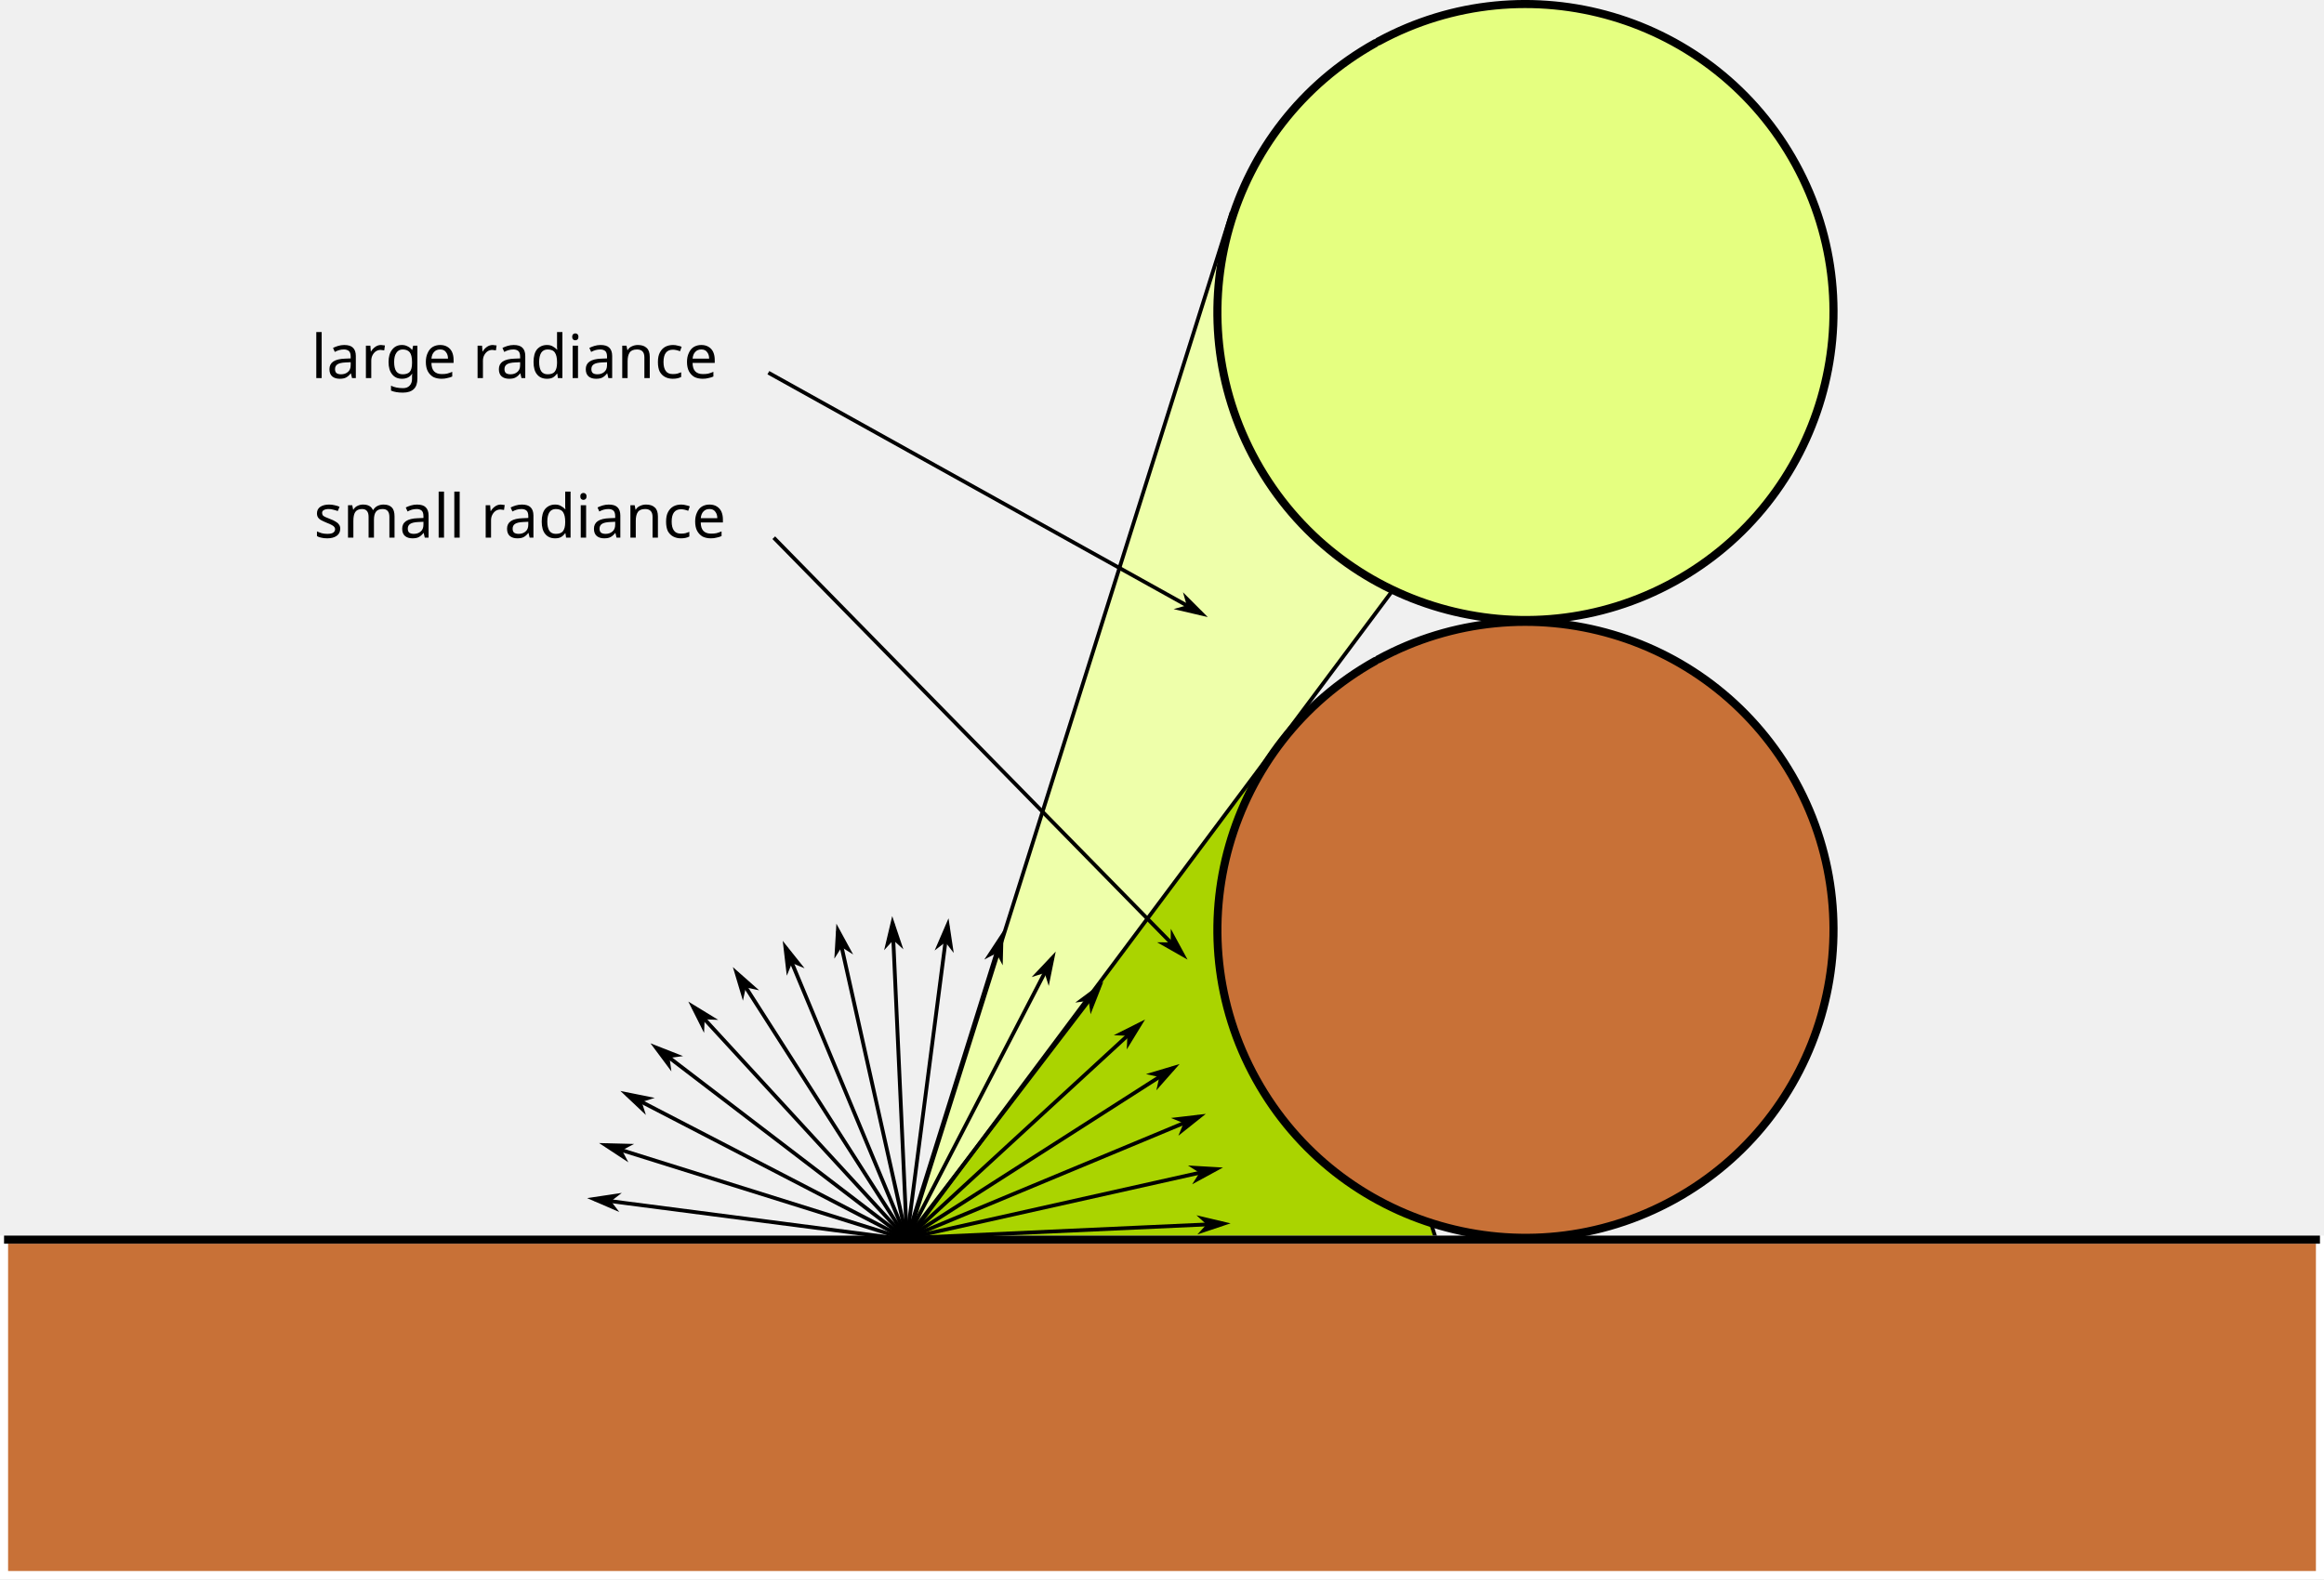
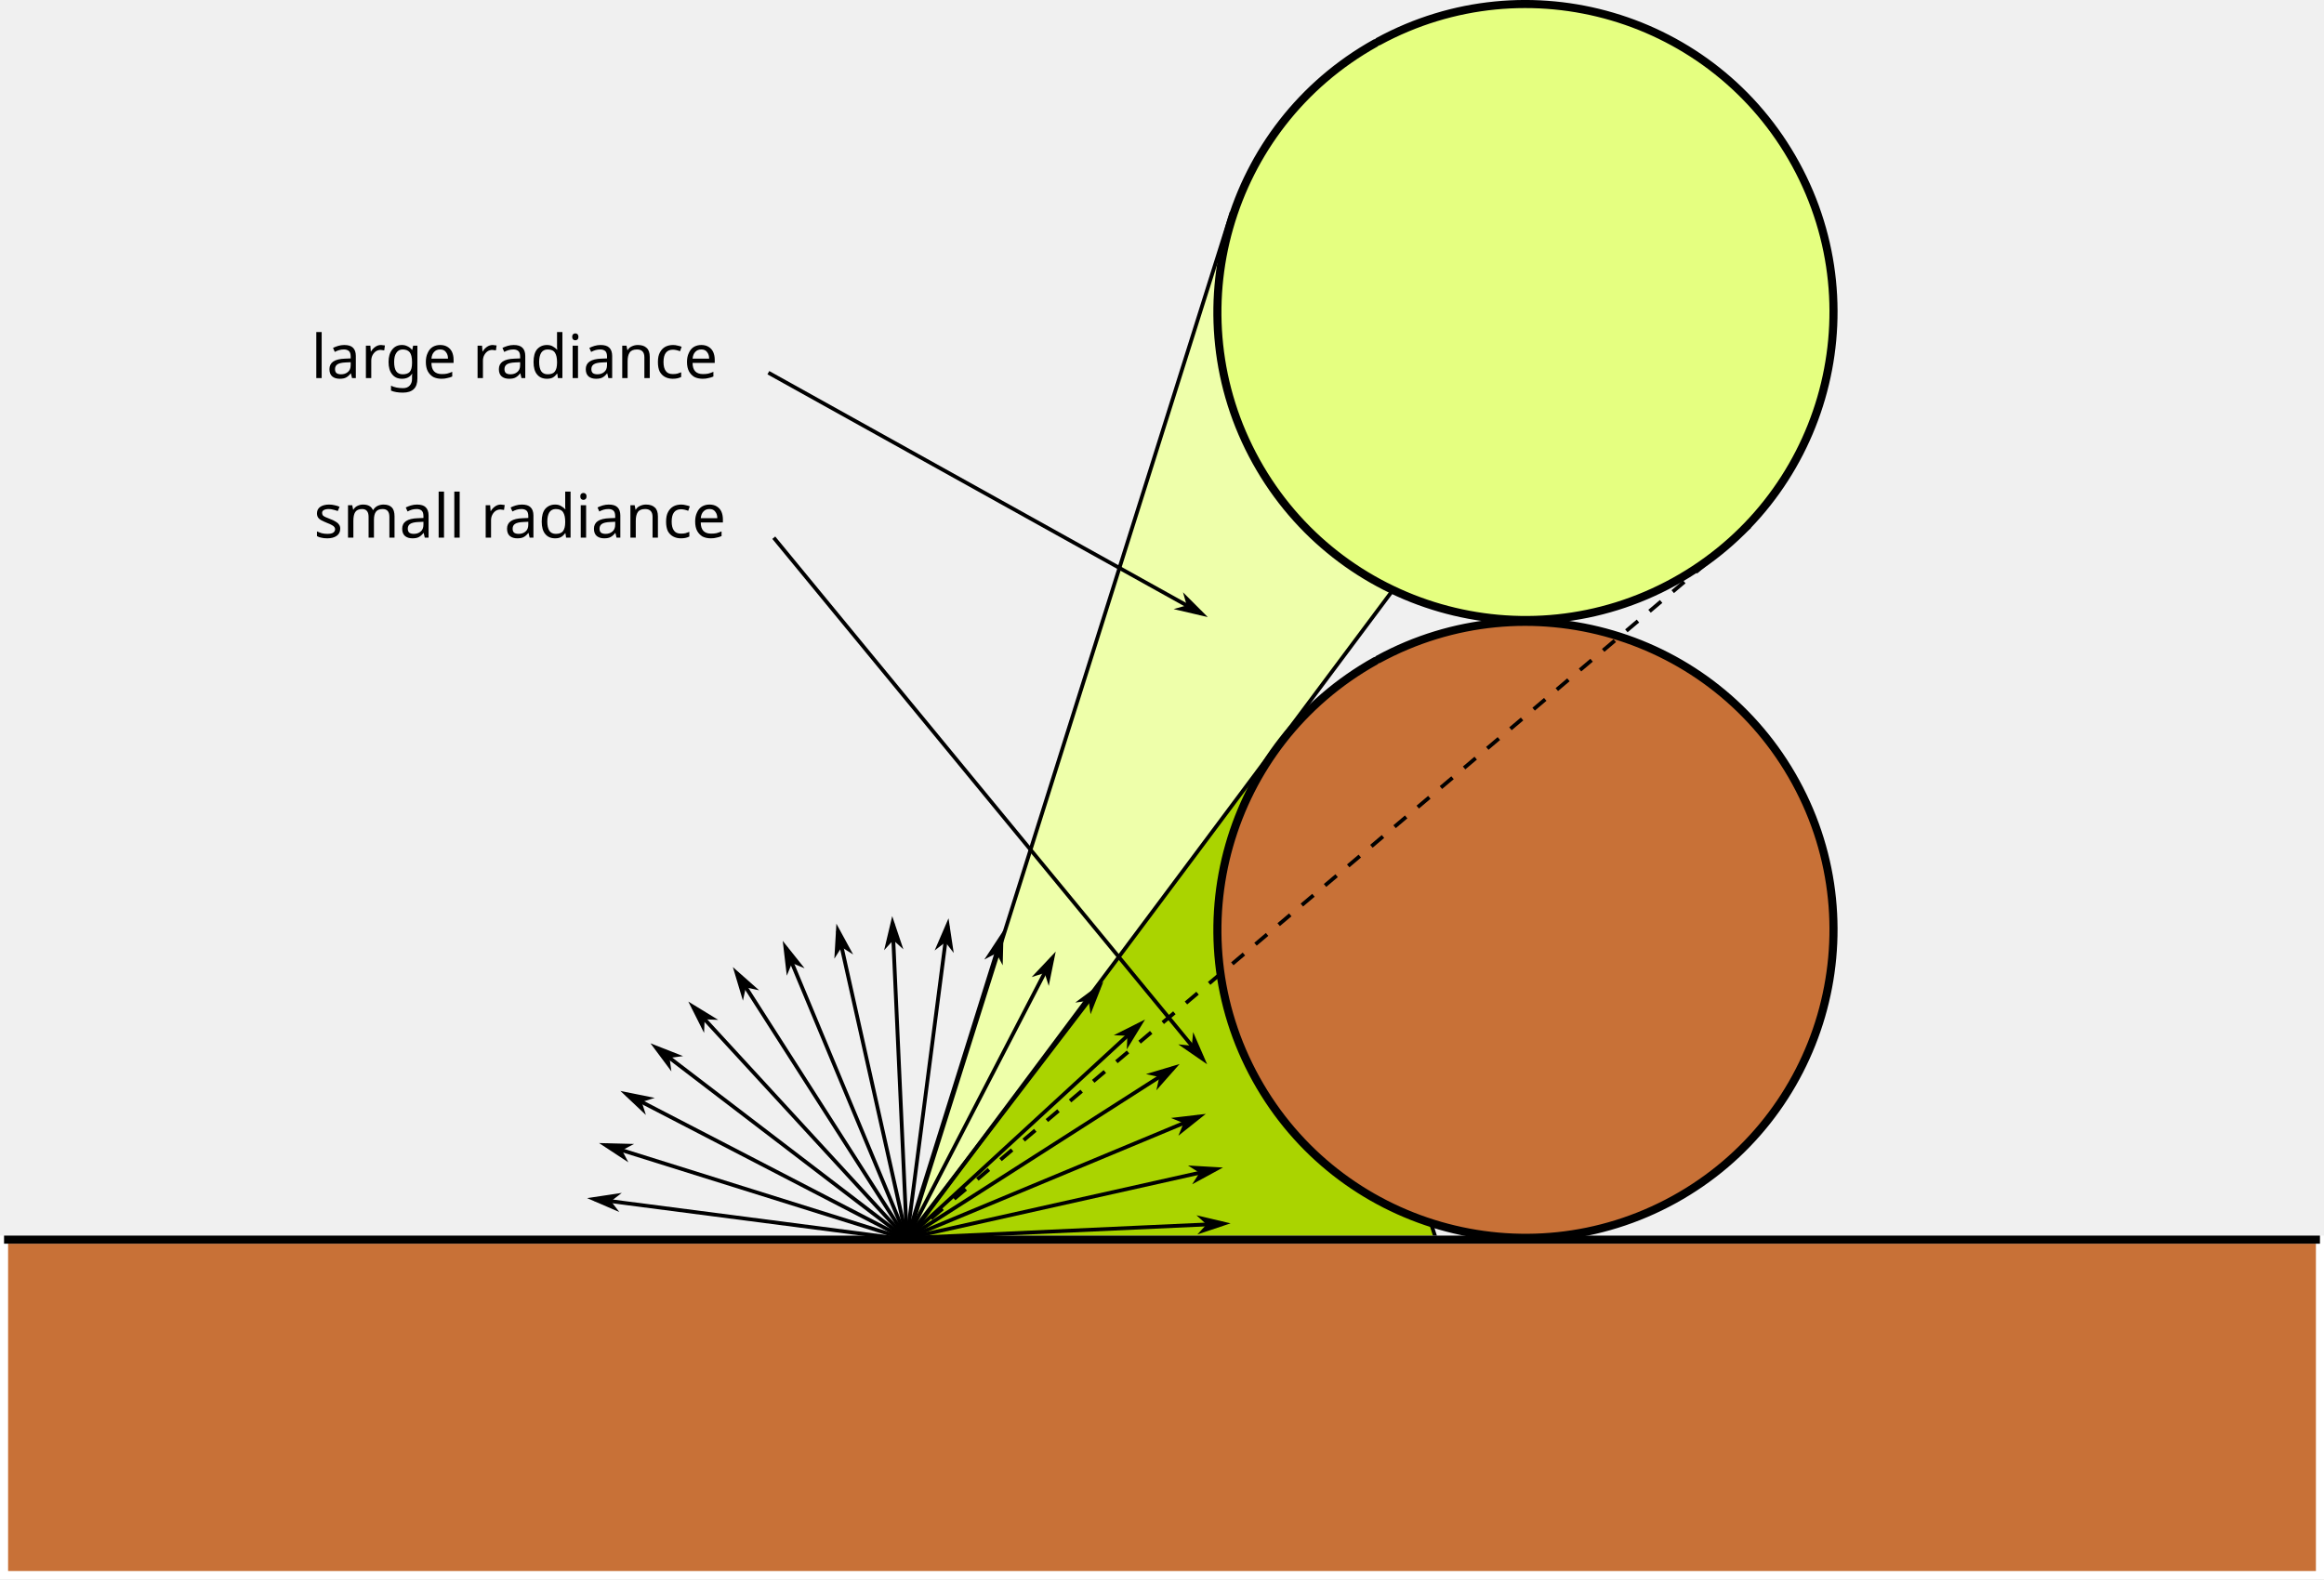
<svg xmlns="http://www.w3.org/2000/svg" height="110.328mm" viewBox="0 0 162.339 110.328" width="162.339mm">
  <marker id="a" orient="auto" overflow="visible" refX="0" refY="0">
    <path d="m0 0 5-5-17.5 5 17.5 5z" fill-rule="evenodd" stroke="#000" stroke-width="1pt" transform="matrix(-.4 0 0 -.4 -4 0)" />
  </marker>
  <marker id="b" orient="auto" overflow="visible" refX="0" refY="0">
    <path d="m0 0 5-5-17.5 5 17.5 5z" fill-rule="evenodd" stroke="#000" stroke-width="1pt" transform="matrix(-.4 0 0 -.4 -4 0)" />
  </marker>
  <marker id="c" orient="auto" overflow="visible" refX="0" refY="0">
    <path d="m0 0 5-5-17.5 5 17.5 5z" fill-rule="evenodd" stroke="#000" stroke-width="1pt" transform="matrix(-.4 0 0 -.4 -4 0)" />
  </marker>
  <marker id="d" orient="auto" overflow="visible" refX="0" refY="0">
    <path d="m0 0 5-5-17.5 5 17.5 5z" fill-rule="evenodd" stroke="#000" stroke-width="1pt" transform="matrix(-.4 0 0 -.4 -4 0)" />
  </marker>
  <marker id="e" orient="auto" overflow="visible" refX="0" refY="0">
    <path d="m0 0 5-5-17.5 5 17.5 5z" fill-rule="evenodd" stroke="#000" stroke-width="1pt" transform="matrix(-.4 0 0 -.4 -4 0)" />
  </marker>
  <marker id="f" orient="auto" overflow="visible" refX="0" refY="0">
    <path d="m0 0 5-5-17.5 5 17.5 5z" fill-rule="evenodd" stroke="#000" stroke-width="1pt" transform="matrix(-.4 0 0 -.4 -4 0)" />
  </marker>
  <marker id="g" orient="auto" overflow="visible" refX="0" refY="0">
    <path d="m0 0 5-5-17.5 5 17.5 5z" fill-rule="evenodd" stroke="#000" stroke-width="1pt" transform="matrix(-.4 0 0 -.4 -4 0)" />
  </marker>
  <marker id="h" orient="auto" overflow="visible" refX="0" refY="0">
    <path d="m0 0 5-5-17.5 5 17.5 5z" fill-rule="evenodd" stroke="#000" stroke-width="1pt" transform="matrix(-.4 0 0 -.4 -4 0)" />
  </marker>
  <marker id="i" orient="auto" overflow="visible" refX="0" refY="0">
    <path d="m0 0 5-5-17.5 5 17.5 5z" fill-rule="evenodd" stroke="#000" stroke-width="1pt" transform="matrix(-.4 0 0 -.4 -4 0)" />
  </marker>
  <marker id="j" orient="auto" overflow="visible" refX="0" refY="0">
    <path d="m0 0 5-5-17.5 5 17.5 5z" fill-rule="evenodd" stroke="#000" stroke-width="1pt" transform="matrix(-.4 0 0 -.4 -4 0)" />
  </marker>
  <marker id="k" orient="auto" overflow="visible" refX="0" refY="0">
    <path d="m0 0 5-5-17.5 5 17.5 5z" fill-rule="evenodd" stroke="#000" stroke-width="1pt" transform="matrix(-.4 0 0 -.4 -4 0)" />
  </marker>
  <marker id="l" orient="auto" overflow="visible" refX="0" refY="0">
    <path d="m0 0 5-5-17.5 5 17.5 5z" fill-rule="evenodd" stroke="#000" stroke-width="1pt" transform="matrix(-.4 0 0 -.4 -4 0)" />
  </marker>
  <marker id="m" orient="auto" overflow="visible" refX="0" refY="0">
    <path d="m0 0 5-5-17.5 5 17.5 5z" fill-rule="evenodd" stroke="#000" stroke-width="1pt" transform="matrix(-.4 0 0 -.4 -4 0)" />
  </marker>
  <marker id="n" orient="auto" overflow="visible" refX="0" refY="0">
    <path d="m0 0 5-5-17.5 5 17.5 5z" fill-rule="evenodd" stroke="#000" stroke-width="1pt" transform="matrix(-.4 0 0 -.4 -4 0)" />
  </marker>
  <marker id="o" orient="auto" overflow="visible" refX="0" refY="0">
    <path d="m0 0 5-5-17.5 5 17.5 5z" fill-rule="evenodd" stroke="#000" stroke-width="1pt" transform="matrix(-.4 0 0 -.4 -4 0)" />
  </marker>
  <marker id="p" orient="auto" overflow="visible" refX="0" refY="0">
    <path d="m0 0 5-5-17.5 5 17.5 5z" fill-rule="evenodd" stroke="#000" stroke-width="1pt" transform="matrix(-.4 0 0 -.4 -4 0)" />
  </marker>
  <marker id="q" orient="auto" overflow="visible" refX="0" refY="0">
    <path d="m0 0 5-5-17.5 5 17.5 5z" fill-rule="evenodd" stroke="#000" stroke-width="1pt" transform="matrix(-.4 0 0 -.4 -4 0)" />
  </marker>
  <marker id="r" orient="auto" overflow="visible" refX="0" refY="0">
    <path d="m0 0 5-5-17.5 5 17.5 5z" fill-rule="evenodd" stroke="#000" stroke-width="1pt" transform="matrix(-.4 0 0 -.4 -4 0)" />
  </marker>
  <marker id="s" orient="auto" overflow="visible" refX="0" refY="0">
    <path d="m0 0 5-5-17.5 5 17.5 5z" fill-rule="evenodd" stroke="#000" stroke-width="1pt" transform="matrix(-.4 0 0 -.4 -4 0)" />
  </marker>
  <marker id="t" orient="auto" overflow="visible" refX="0" refY="0">
    <path d="m0 0 5-5-17.5 5 17.5 5z" fill-rule="evenodd" stroke="#000" stroke-width="1pt" transform="matrix(-.4 0 0 -.4 -4 0)" />
  </marker>
  <g transform="translate(-20.12822 -109.0915)">
    <path d="m122.568 202.241-39.046-6.536 25-36.889z" fill="#aad400" stroke="#000" stroke-width=".265" />
    <path d="m117.465 150.269-33.943 45.436 22.543-71.474z" fill="#efa" stroke="#000" stroke-width=".265" />
    <path d="m20.411 195.702h161.774v23.435h-161.774z" fill="#c87137" stroke="#fff" stroke-linecap="round" stroke-width=".565" />
    <path d="m20.411 195.702h161.774" fill="none" stroke="#000" stroke-width=".565" />
    <path d="m116.413 155.152a21.515 21.515 0 0 1 29.148 8.578 21.515 21.515 0 0 1 -8.494 29.172 21.515 21.515 0 0 1 -29.196-8.411 21.515 21.515 0 0 1 8.327-29.22" fill="#c87137" stroke="#000" stroke-linecap="round" stroke-width=".565" />
    <path d="m116.413 111.988a21.515 21.515 0 0 1 29.148 8.578 21.515 21.515 0 0 1 -8.494 29.172 21.515 21.515 0 0 1 -29.196-8.411 21.515 21.515 0 0 1 8.327-29.22" fill="#e5ff80" stroke="#000" stroke-linecap="round" stroke-width=".565" />
    <g stroke-width=".265">
      <path d="m83.522 195.705-21.864-2.837" fill="none" marker-end="url(#t)" stroke="#000" />
      <path d="m83.512 195.701-21.039-6.591" fill="none" marker-end="url(#s)" stroke="#000" />
      <path d="m83.503 195.696-19.575-10.144" fill="none" marker-end="url(#r)" stroke="#000" />
      <path d="m83.496 195.69-17.516-13.389" fill="none" marker-end="url(#q)" stroke="#000" />
      <path d="m83.489 195.682-14.925-16.228" fill="none" marker-end="url(#p)" stroke="#000" />
      <path d="m83.484 195.673-11.881-18.573" fill="none" marker-end="url(#o)" stroke="#000" />
      <path d="m83.48 195.663-8.475-20.354" fill="none" marker-end="url(#n)" stroke="#000" />
      <path d="m83.479 195.653-4.812-21.516" fill="none" marker-end="url(#m)" stroke="#000" />
      <path d="m83.479 195.643-1.003-22.025" fill="none" marker-end="url(#l)" stroke="#000" />
      <path d="m83.481 195.633 2.837-21.864" fill="none" marker-end="url(#k)" stroke="#000" />
      <path d="m83.484 195.623 6.591-21.039" fill="none" marker-end="url(#j)" stroke="#000" />
      <path d="m83.489 195.615 10.144-19.575" fill="none" marker-end="url(#i)" stroke="#000" />
      <path d="m83.496 195.607 13.389-17.516" fill="none" marker-end="url(#h)" stroke="#000" />
      <path d="m83.504 195.6 16.228-14.925" fill="none" marker-end="url(#g)" stroke="#000" />
      <path d="m83.513 195.595 18.573-11.881" fill="none" marker-end="url(#f)" stroke="#000" />
      <path d="m83.522 195.592 20.354-8.475" fill="none" marker-end="url(#e)" stroke="#000" />
      <path d="m83.532 195.59 21.516-4.812" fill="none" marker-end="url(#d)" stroke="#000" />
      <path d="m83.542 195.59 22.025-1.003" fill="none" marker-end="url(#c)" stroke="#000" />
      <text font-family="sans-serif" font-size="4.233" letter-spacing="0" word-spacing="0" x="41.862" y="135.509">
        <tspan stroke-width=".265" x="41.862" y="135.509">large radiance</tspan>
      </text>
      <text font-family="sans-serif" font-size="4.233" letter-spacing="0" word-spacing="0" x="42.051" y="146.659">
        <tspan stroke-width=".265" x="42.051" y="146.659">small radiance</tspan>
      </text>
      <path d="m73.801 135.131 30.238 16.82" fill="none" marker-end="url(#b)" stroke="#000" />
-       <path d="m74.179 146.659 28.537 29.104" fill="none" marker-end="url(#a)" stroke="#000" />
+       <path d="m74.179 146.659 29.94 36.387" fill="none" marker-end="url(#a)" stroke="#000" />
    </g>
+     <path d="m83.542 195.59 58.814-49.711" fill="none" stroke="#000" stroke-dasharray="1.06 1.06" stroke-width=".265" />
  </g>
</svg>
